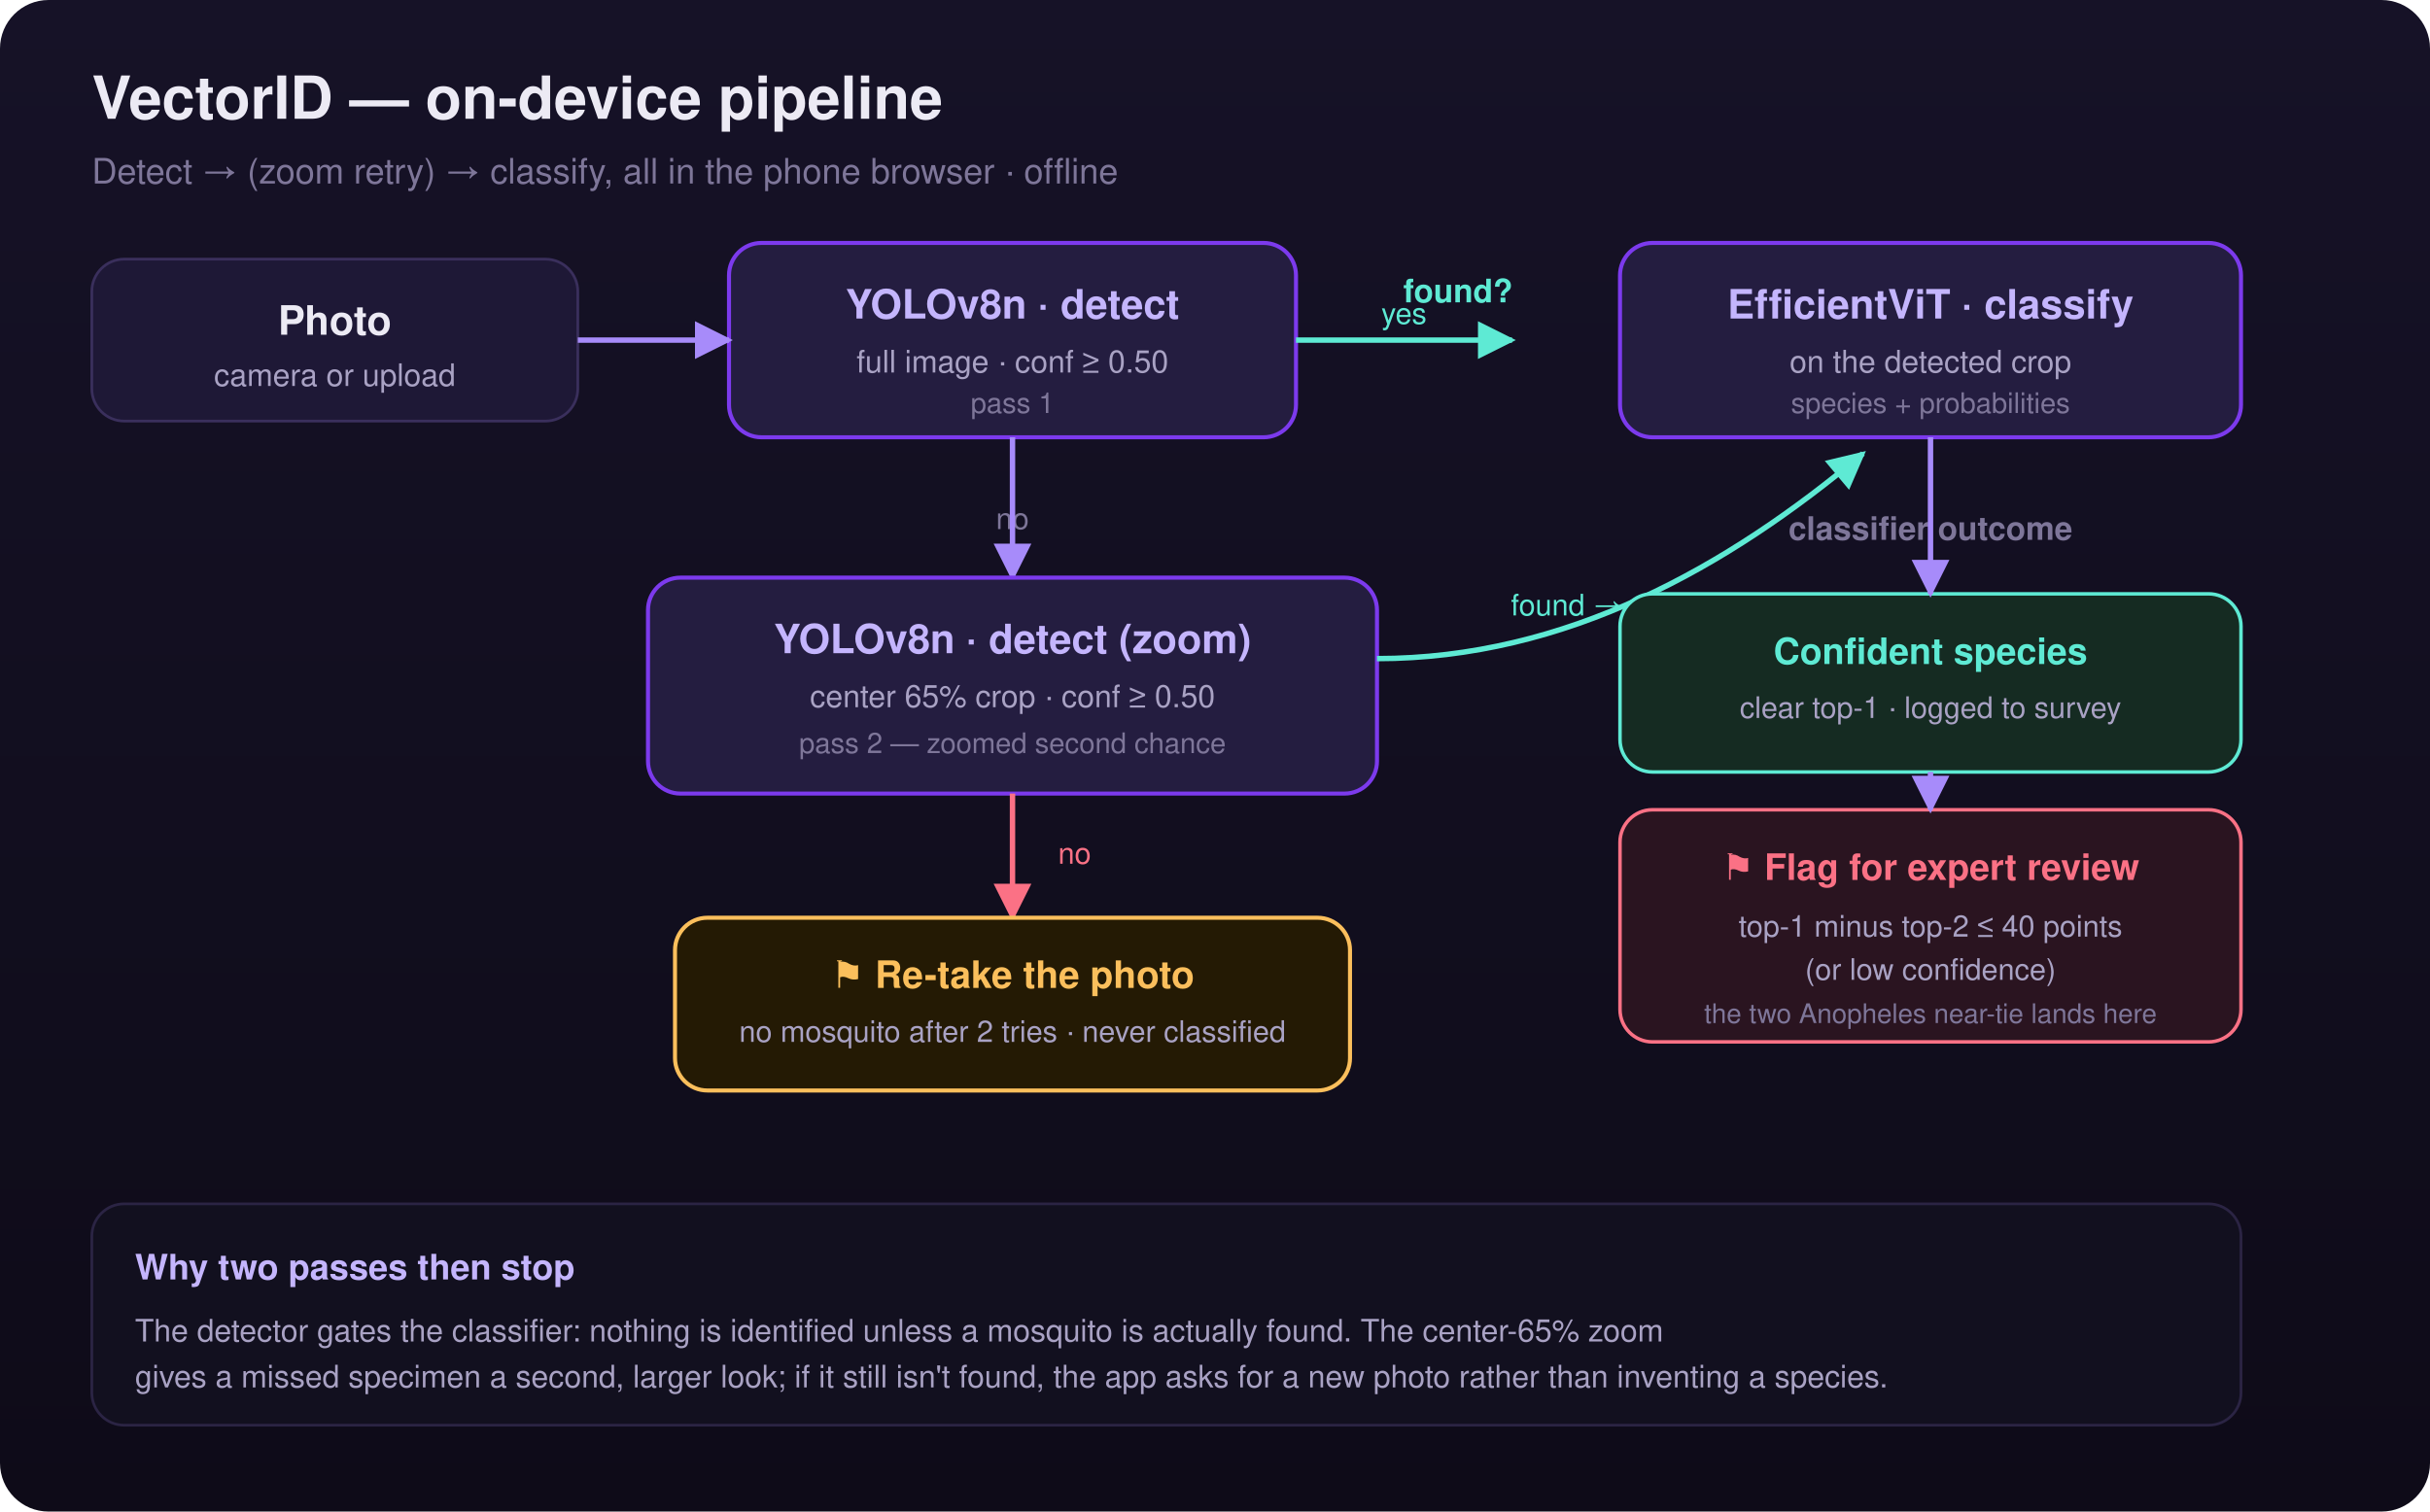
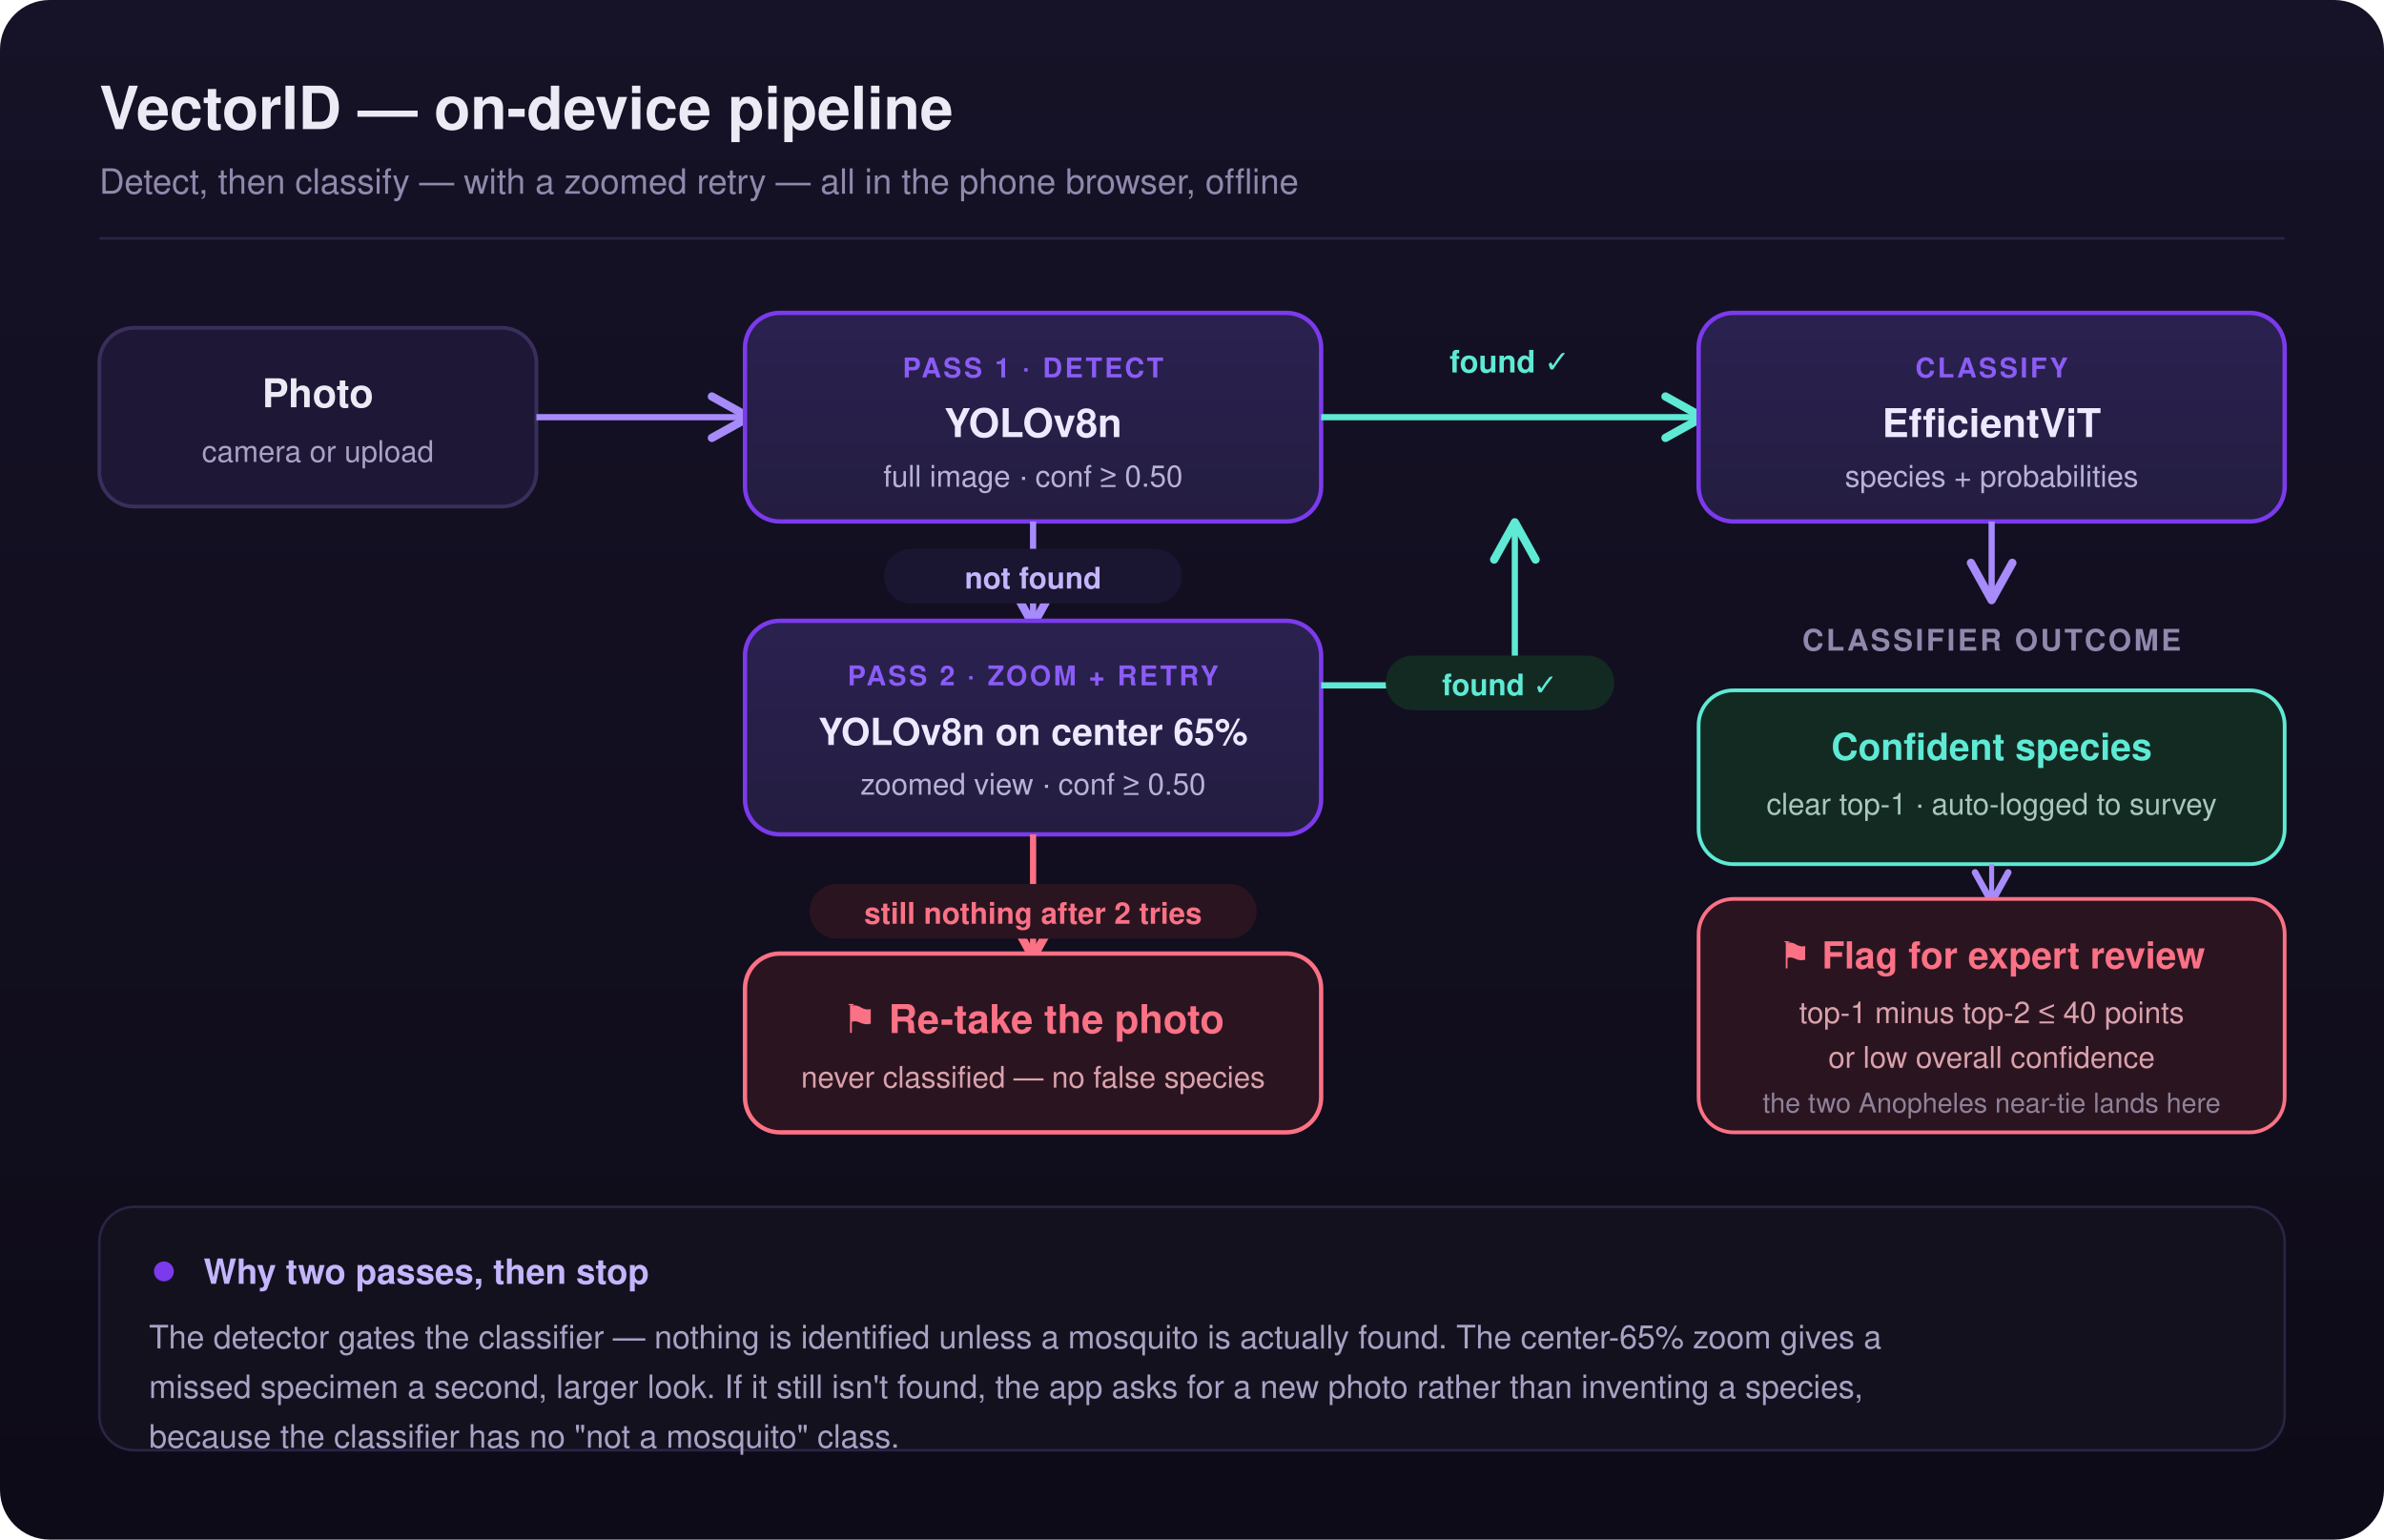
- <svg xmlns="http://www.w3.org/2000/svg" viewBox="0 0 900 560" font-family="'Segoe UI',Helvetica,Arial,sans-serif">
+ <svg xmlns="http://www.w3.org/2000/svg" viewBox="0 0 960 620" font-family="'Segoe UI',Helvetica,Arial,sans-serif">
  <defs>
    <linearGradient id="bg" x1="0" y1="0" x2="0" y2="1">
      <stop offset="0" stop-color="#161227" />
      <stop offset="1" stop-color="#0E0B18" />
    </linearGradient>
-     <marker id="arrow" viewBox="0 0 10 10" refX="9" refY="5" markerWidth="7" markerHeight="7" orient="auto-start-reverse">
-       <path d="M0 0 L10 5 L0 10 z" fill="#A78BFA" />
+     <linearGradient id="detGrad" x1="0" y1="0" x2="0" y2="1">
+       <stop offset="0" stop-color="#2A2150" />
+       <stop offset="1" stop-color="#241d40" />
+     </linearGradient>
+     <marker id="aVio" viewBox="0 0 12 12" refX="9" refY="6" markerWidth="8" markerHeight="8" orient="auto-start-reverse">
+       <path d="M1 1 L10 6 L1 11" fill="none" stroke="#A78BFA" stroke-width="2" stroke-linecap="round" stroke-linejoin="round" />
    </marker>
-     <marker id="arrowCoral" viewBox="0 0 10 10" refX="9" refY="5" markerWidth="7" markerHeight="7" orient="auto-start-reverse">
-       <path d="M0 0 L10 5 L0 10 z" fill="#FB7185" />
+     <marker id="aTeal" viewBox="0 0 12 12" refX="9" refY="6" markerWidth="8" markerHeight="8" orient="auto-start-reverse">
+       <path d="M1 1 L10 6 L1 11" fill="none" stroke="#5EEAD4" stroke-width="2" stroke-linecap="round" stroke-linejoin="round" />
    </marker>
-     <marker id="arrowTeal" viewBox="0 0 10 10" refX="9" refY="5" markerWidth="7" markerHeight="7" orient="auto-start-reverse">
-       <path d="M0 0 L10 5 L0 10 z" fill="#5EEAD4" />
+     <marker id="aCoral" viewBox="0 0 12 12" refX="9" refY="6" markerWidth="8" markerHeight="8" orient="auto-start-reverse">
+       <path d="M1 1 L10 6 L1 11" fill="none" stroke="#FB7185" stroke-width="2" stroke-linecap="round" stroke-linejoin="round" />
    </marker>
  </defs>
-   <rect x="0" y="0" width="900" height="560" rx="18" fill="url(#bg)" />
-   <text x="34" y="44" fill="#ECEAF4" font-size="22" font-weight="700">VectorID — on-device pipeline</text>
-   <text x="34" y="68" fill="#7E7699" font-size="13">Detect → (zoom retry) → classify, all in the phone browser · offline</text>
-   <rect x="34" y="96" width="180" height="60" rx="12" fill="#1E1836" stroke="#3A2F5C" />
-   <text x="124" y="124" fill="#ECEAF4" font-size="15" font-weight="600" text-anchor="middle">Photo</text>
-   <text x="124" y="143" fill="#A9A2C4" font-size="11.5" text-anchor="middle">camera or upload</text>
-   <rect x="270" y="90" width="210" height="72" rx="12" fill="#241d40" stroke="#7C3AED" stroke-width="1.5" />
-   <text x="375" y="118" fill="#C4B5FD" font-size="15" font-weight="700" text-anchor="middle">YOLOv8n · detect</text>
-   <text x="375" y="138" fill="#A9A2C4" font-size="11.5" text-anchor="middle">full image · conf ≥ 0.50</text>
-   <text x="375" y="153" fill="#7E7699" font-size="10.5" text-anchor="middle">pass 1</text>
-   <line x1="214" y1="126" x2="270" y2="126" stroke="#A78BFA" stroke-width="2" marker-end="url(#arrow)" />
-   <text x="540" y="112" fill="#5EEAD4" font-size="12" font-weight="600" text-anchor="middle">found?</text>
-   <line x1="480" y1="126" x2="560" y2="126" stroke="#5EEAD4" stroke-width="2" marker-end="url(#arrowTeal)" />
-   <text x="520" y="120" fill="#5EEAD4" font-size="11" text-anchor="middle">yes</text>
-   <rect x="600" y="90" width="230" height="72" rx="12" fill="#241d40" stroke="#7C3AED" stroke-width="1.5" />
-   <text x="715" y="118" fill="#C4B5FD" font-size="15" font-weight="700" text-anchor="middle">EfficientViT · classify</text>
-   <text x="715" y="138" fill="#A9A2C4" font-size="11.5" text-anchor="middle">on the detected crop</text>
-   <text x="715" y="153" fill="#7E7699" font-size="10.5" text-anchor="middle">species + probabilities</text>
-   <text x="375" y="196" fill="#7E7699" font-size="11" text-anchor="middle">no</text>
-   <line x1="375" y1="162" x2="375" y2="214" stroke="#A78BFA" stroke-width="2" marker-end="url(#arrow)" />
-   <rect x="240" y="214" width="270" height="80" rx="12" fill="#241d40" stroke="#7C3AED" stroke-width="1.5" />
-   <text x="375" y="242" fill="#C4B5FD" font-size="15" font-weight="700" text-anchor="middle">YOLOv8n · detect (zoom)</text>
-   <text x="375" y="262" fill="#A9A2C4" font-size="11.5" text-anchor="middle">center 65% crop · conf ≥ 0.50</text>
-   <text x="375" y="279" fill="#7E7699" font-size="10.5" text-anchor="middle">pass 2 — zoomed second chance</text>
-   <path d="M510 244 C 580 244, 640 210, 690 168" fill="none" stroke="#5EEAD4" stroke-width="2" marker-end="url(#arrowTeal)" />
-   <text x="600" y="228" fill="#5EEAD4" font-size="11" text-anchor="middle">found → classify</text>
-   <line x1="375" y1="294" x2="375" y2="340" stroke="#FB7185" stroke-width="2" marker-end="url(#arrowCoral)" />
-   <text x="398" y="320" fill="#FB7185" font-size="11" text-anchor="middle">no</text>
-   <rect x="250" y="340" width="250" height="64" rx="12" fill="#241a04" stroke="#FBBF5C" stroke-width="1.5" />
-   <text x="375" y="366" fill="#FBBF5C" font-size="14" font-weight="700" text-anchor="middle">⚑ Re-take the photo</text>
-   <text x="375" y="386" fill="#A9A2C4" font-size="11" text-anchor="middle">no mosquito after 2 tries · never classified</text>
-   <text x="715" y="200" fill="#7E7699" font-size="12" font-weight="600" text-anchor="middle">classifier outcome</text>
-   <rect x="600" y="220" width="230" height="66" rx="12" fill="#152b22" stroke="#5EEAD4" stroke-width="1.3" />
-   <text x="715" y="246" fill="#5EEAD4" font-size="13.5" font-weight="700" text-anchor="middle">Confident species</text>
-   <text x="715" y="266" fill="#A9A2C4" font-size="11" text-anchor="middle">clear top-1 · logged to survey</text>
-   <rect x="600" y="300" width="230" height="86" rx="12" fill="#2a1420" stroke="#FB7185" stroke-width="1.3" />
-   <text x="715" y="326" fill="#FB7185" font-size="13.5" font-weight="700" text-anchor="middle">⚑ Flag for expert review</text>
-   <text x="715" y="347" fill="#A9A2C4" font-size="11" text-anchor="middle">top-1 minus top-2 ≤ 40 points</text>
-   <text x="715" y="363" fill="#A9A2C4" font-size="11" text-anchor="middle">(or low confidence)</text>
-   <text x="715" y="379" fill="#7E7699" font-size="10" text-anchor="middle">the two Anopheles near-tie lands here</text>
-   <line x1="715" y1="162" x2="715" y2="220" stroke="#A78BFA" stroke-width="2" marker-end="url(#arrow)" />
-   <line x1="715" y1="286" x2="715" y2="300" stroke="#A78BFA" stroke-width="2" marker-end="url(#arrow)" />
-   <rect x="34" y="446" width="796" height="82" rx="12" fill="#12101f" stroke="#2B2444" />
-   <text x="50" y="474" fill="#C4B5FD" font-size="13" font-weight="700">Why two passes then stop</text>
-   <text x="50" y="497" fill="#A9A2C4" font-size="11.5">The detector gates the classifier: nothing is identified unless a mosquito is actually found. The center-65% zoom</text>
-   <text x="50" y="514" fill="#A9A2C4" font-size="11.5">gives a missed specimen a second, larger look; if it still isn't found, the app asks for a new photo rather than inventing a species.</text>
+   <rect x="0" y="0" width="960" height="620" rx="20" fill="url(#bg)" />
+   <text x="40" y="52" fill="#ECEAF4" font-size="24" font-weight="700">VectorID — on-device pipeline</text>
+   <text x="40" y="78" fill="#9089AC" font-size="14">Detect, then classify — with a zoomed retry — all in the phone browser, offline</text>
+   <line x1="40" y1="96" x2="920" y2="96" stroke="#2B2444" stroke-width="1" />
+   <rect x="40" y="132" width="176" height="72" rx="14" fill="#1E1836" stroke="#3A2F5C" stroke-width="1.5" />
+   <text x="128" y="164" fill="#ECEAF4" font-size="16" font-weight="600" text-anchor="middle">Photo</text>
+   <text x="128" y="186" fill="#A9A2C4" font-size="12" text-anchor="middle">camera or upload</text>
+   <line x1="216" y1="168" x2="300" y2="168" stroke="#A78BFA" stroke-width="2.5" marker-end="url(#aVio)" />
+   <rect x="300" y="126" width="232" height="84" rx="14" fill="url(#detGrad)" stroke="#7C3AED" stroke-width="1.75" />
+   <text x="416" y="152" fill="#8B5CF6" font-size="11" font-weight="700" text-anchor="middle" letter-spacing="1">PASS 1 · DETECT</text>
+   <text x="416" y="176" fill="#EDE9FE" font-size="16" font-weight="700" text-anchor="middle">YOLOv8n</text>
+   <text x="416" y="196" fill="#B9B2D6" font-size="12" text-anchor="middle">full image · conf ≥ 0.50</text>
+   <text x="608" y="150" fill="#5EEAD4" font-size="12.5" font-weight="600" text-anchor="middle">found ✓</text>
+   <line x1="532" y1="168" x2="684" y2="168" stroke="#5EEAD4" stroke-width="2.5" marker-end="url(#aTeal)" />
+   <rect x="684" y="126" width="236" height="84" rx="14" fill="url(#detGrad)" stroke="#7C3AED" stroke-width="1.75" />
+   <text x="802" y="152" fill="#8B5CF6" font-size="11" font-weight="700" text-anchor="middle" letter-spacing="1">CLASSIFY</text>
+   <text x="802" y="176" fill="#EDE9FE" font-size="16" font-weight="700" text-anchor="middle">EfficientViT</text>
+   <text x="802" y="196" fill="#B9B2D6" font-size="12" text-anchor="middle">species + probabilities</text>
+   <path d="M416 210 L416 250" fill="none" stroke="#A78BFA" stroke-width="2.5" marker-end="url(#aVio)" />
+   <rect x="356" y="221" width="120" height="22" rx="11" fill="#1a1530" />
+   <text x="416" y="237" fill="#C4B5FD" font-size="12" font-weight="600" text-anchor="middle">not found</text>
+   <rect x="300" y="250" width="232" height="86" rx="14" fill="url(#detGrad)" stroke="#7C3AED" stroke-width="1.75" />
+   <text x="416" y="276" fill="#8B5CF6" font-size="11" font-weight="700" text-anchor="middle" letter-spacing="1">PASS 2 · ZOOM + RETRY</text>
+   <text x="416" y="300" fill="#EDE9FE" font-size="15" font-weight="700" text-anchor="middle">YOLOv8n on center 65%</text>
+   <text x="416" y="320" fill="#B9B2D6" font-size="12" text-anchor="middle">zoomed view · conf ≥ 0.50</text>
+   <path d="M532 276 L610 276 L610 212" fill="none" stroke="#5EEAD4" stroke-width="2.5" marker-end="url(#aTeal)" />
+   <rect x="558" y="264" width="92" height="22" rx="11" fill="#132a22" />
+   <text x="604" y="280" fill="#5EEAD4" font-size="12" font-weight="600" text-anchor="middle">found ✓</text>
+   <path d="M416 336 L416 384" fill="none" stroke="#FB7185" stroke-width="2.5" marker-end="url(#aCoral)" />
+   <rect x="326" y="356" width="180" height="22" rx="11" fill="#2a1420" />
+   <text x="416" y="372" fill="#FB7185" font-size="12" font-weight="600" text-anchor="middle">still nothing after 2 tries</text>
+   <rect x="300" y="384" width="232" height="72" rx="14" fill="#2a1420" stroke="#FB7185" stroke-width="1.75" />
+   <text x="416" y="416" fill="#FB7185" font-size="16" font-weight="700" text-anchor="middle">⚑ Re-take the photo</text>
+   <text x="416" y="438" fill="#D9A2AC" font-size="12" text-anchor="middle">never classified — no false species</text>
+   <path d="M802 210 L802 240" fill="none" stroke="#A78BFA" stroke-width="2.5" marker-end="url(#aVio)" />
+   <text x="802" y="262" fill="#9089AC" font-size="12" font-weight="700" text-anchor="middle" letter-spacing="1">CLASSIFIER OUTCOME</text>
+   <rect x="684" y="278" width="236" height="70" rx="14" fill="#132a22" stroke="#5EEAD4" stroke-width="1.5" />
+   <text x="802" y="306" fill="#5EEAD4" font-size="15" font-weight="700" text-anchor="middle">Confident species</text>
+   <text x="802" y="328" fill="#A9C7BE" font-size="12" text-anchor="middle">clear top-1 · auto-logged to survey</text>
+   <line x1="802" y1="348" x2="802" y2="362" stroke="#A78BFA" stroke-width="2" marker-end="url(#aVio)" />
+   <rect x="684" y="362" width="236" height="94" rx="14" fill="#2a1420" stroke="#FB7185" stroke-width="1.5" />
+   <text x="802" y="390" fill="#FB7185" font-size="15" font-weight="700" text-anchor="middle">⚑ Flag for expert review</text>
+   <text x="802" y="412" fill="#D9A2AC" font-size="12" text-anchor="middle">top-1 minus top-2 ≤ 40 points</text>
+   <text x="802" y="430" fill="#D9A2AC" font-size="12" text-anchor="middle">or low overall confidence</text>
+   <text x="802" y="448" fill="#8E8299" font-size="11" text-anchor="middle">the two Anopheles near-tie lands here</text>
+   <rect x="40" y="486" width="880" height="98" rx="14" fill="#14111f" stroke="#2B2444" stroke-width="1" />
+   <circle cx="66" cy="512" r="4" fill="#7C3AED" />
+   <text x="82" y="517" fill="#C4B5FD" font-size="14" font-weight="700">Why two passes, then stop</text>
+   <text x="60" y="543" fill="#A9A2C4" font-size="13">The detector gates the classifier — nothing is identified unless a mosquito is actually found. The center-65% zoom gives a</text>
+   <text x="60" y="563" fill="#A9A2C4" font-size="13">missed specimen a second, larger look. If it still isn't found, the app asks for a new photo rather than inventing a species,</text>
+   <text x="60" y="583" fill="#A9A2C4" font-size="13">because the classifier has no "not a mosquito" class.</text>
</svg>
